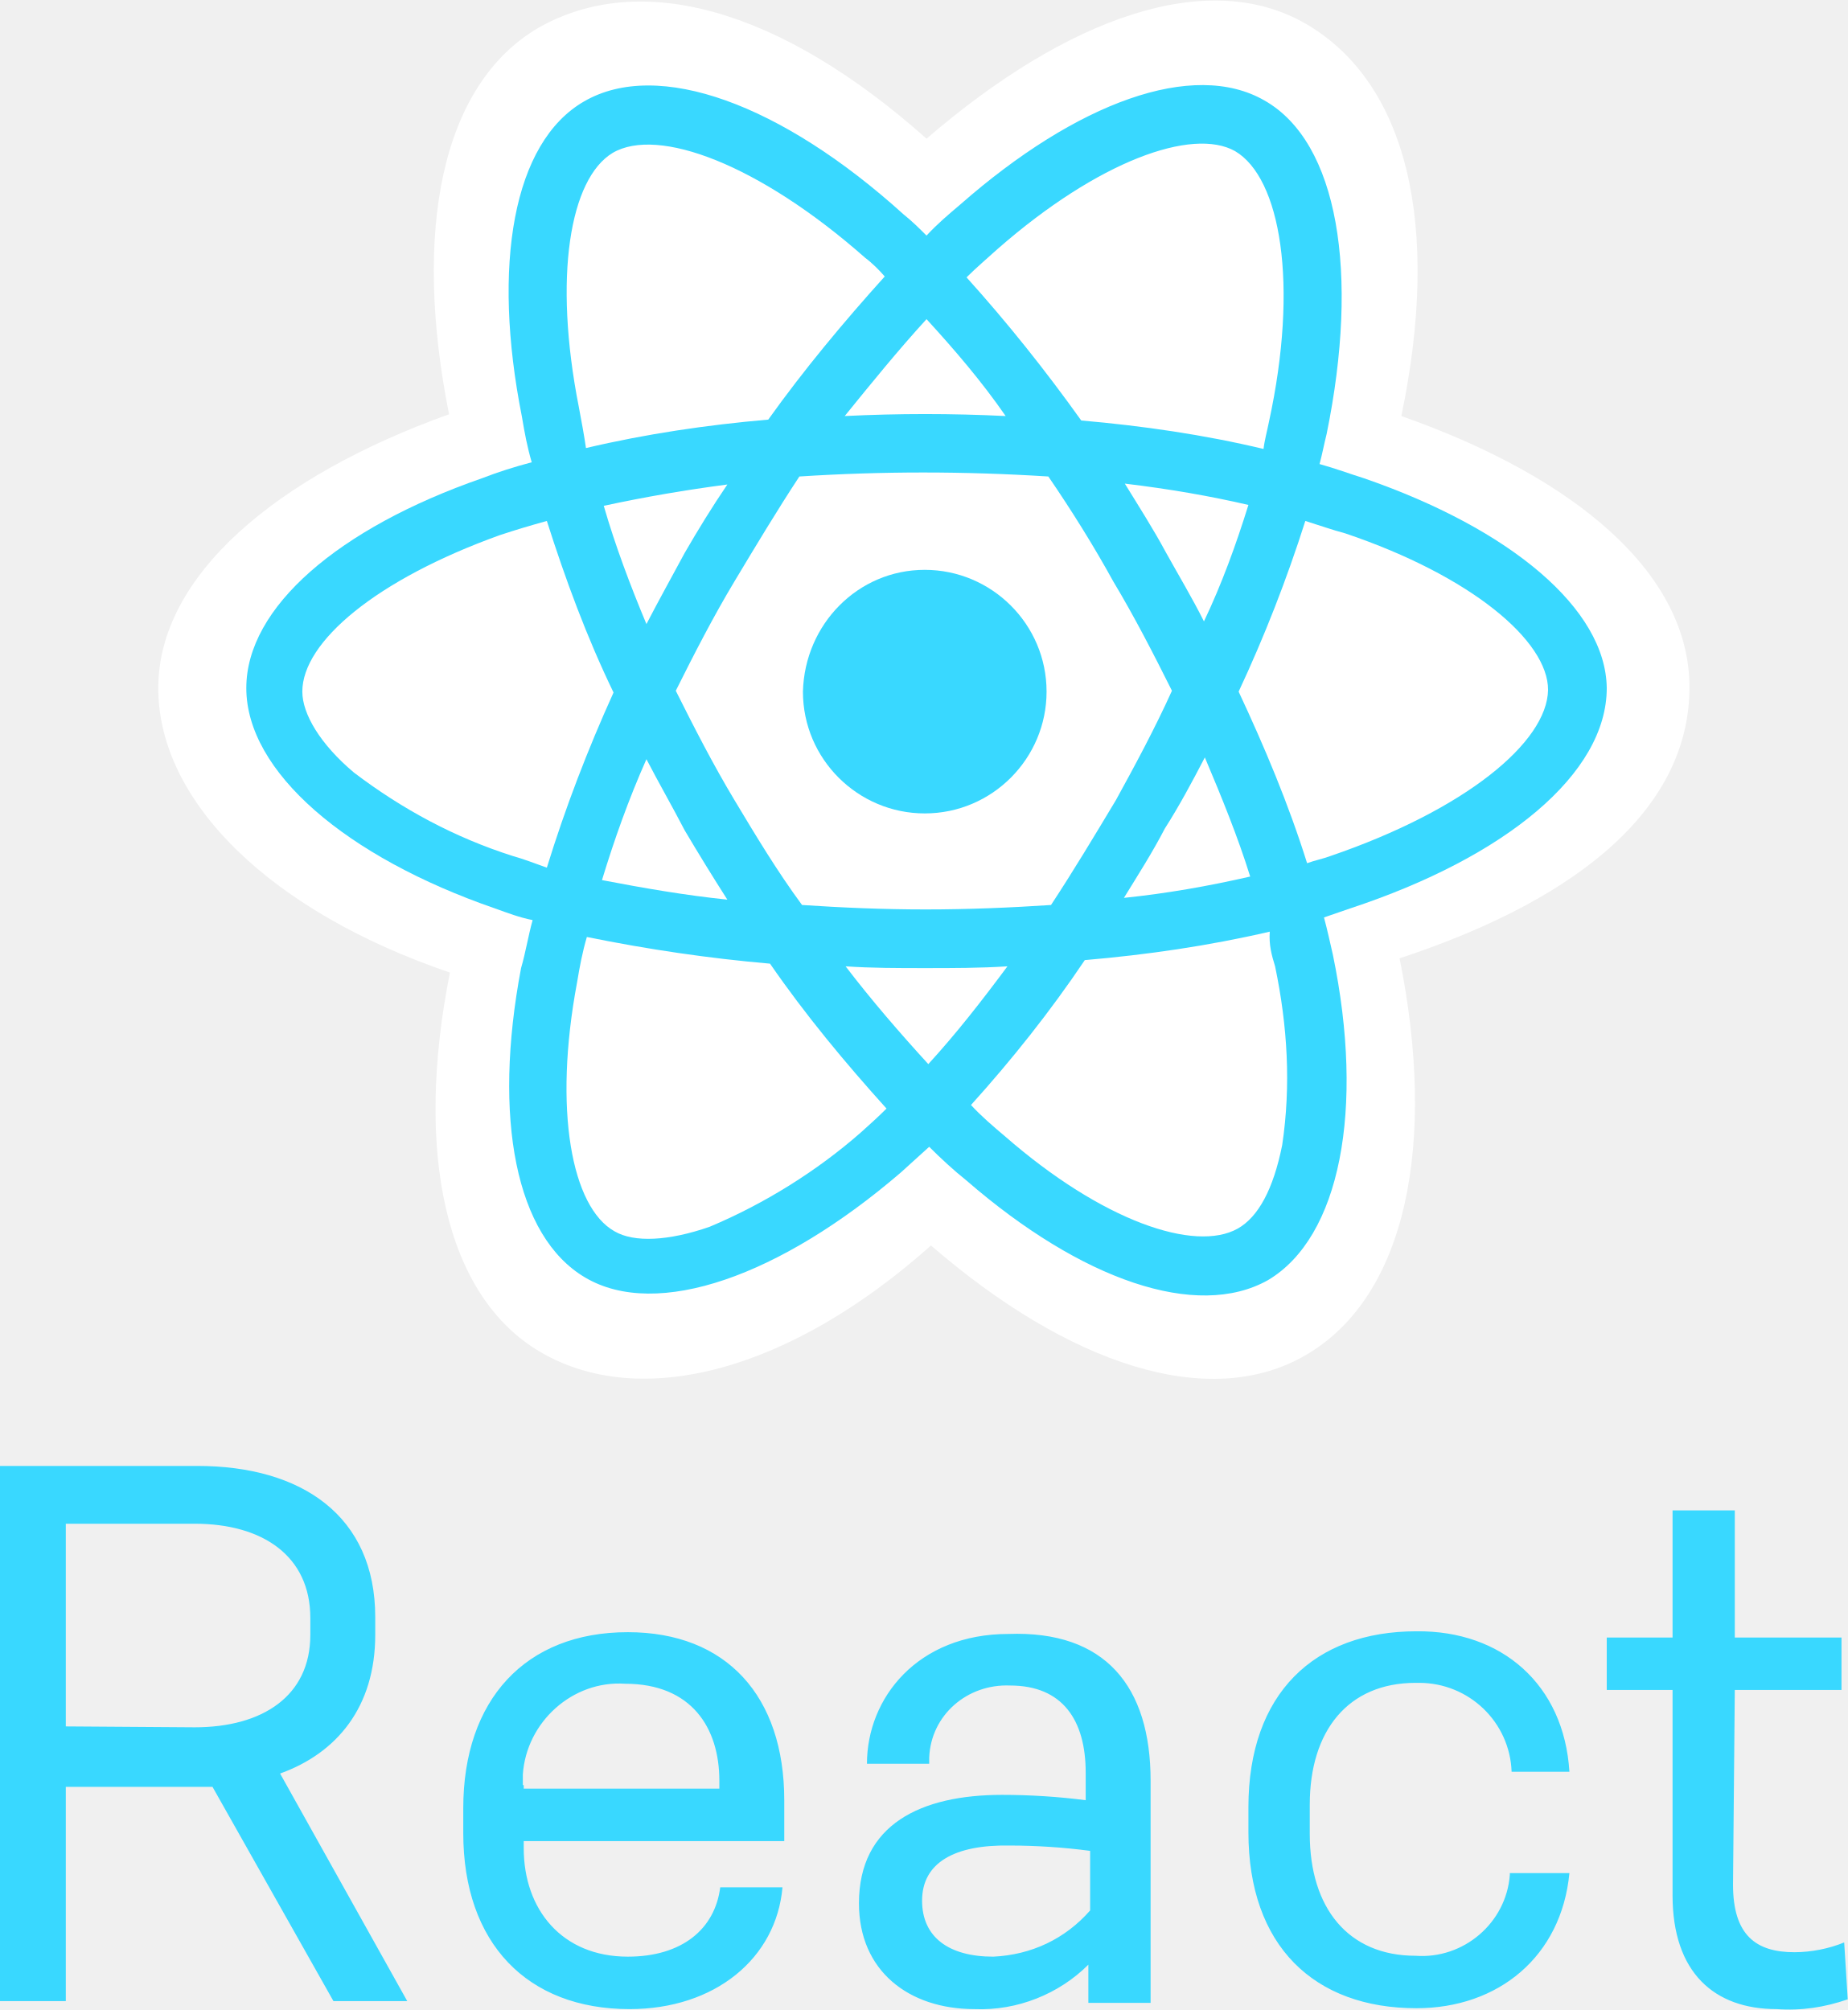
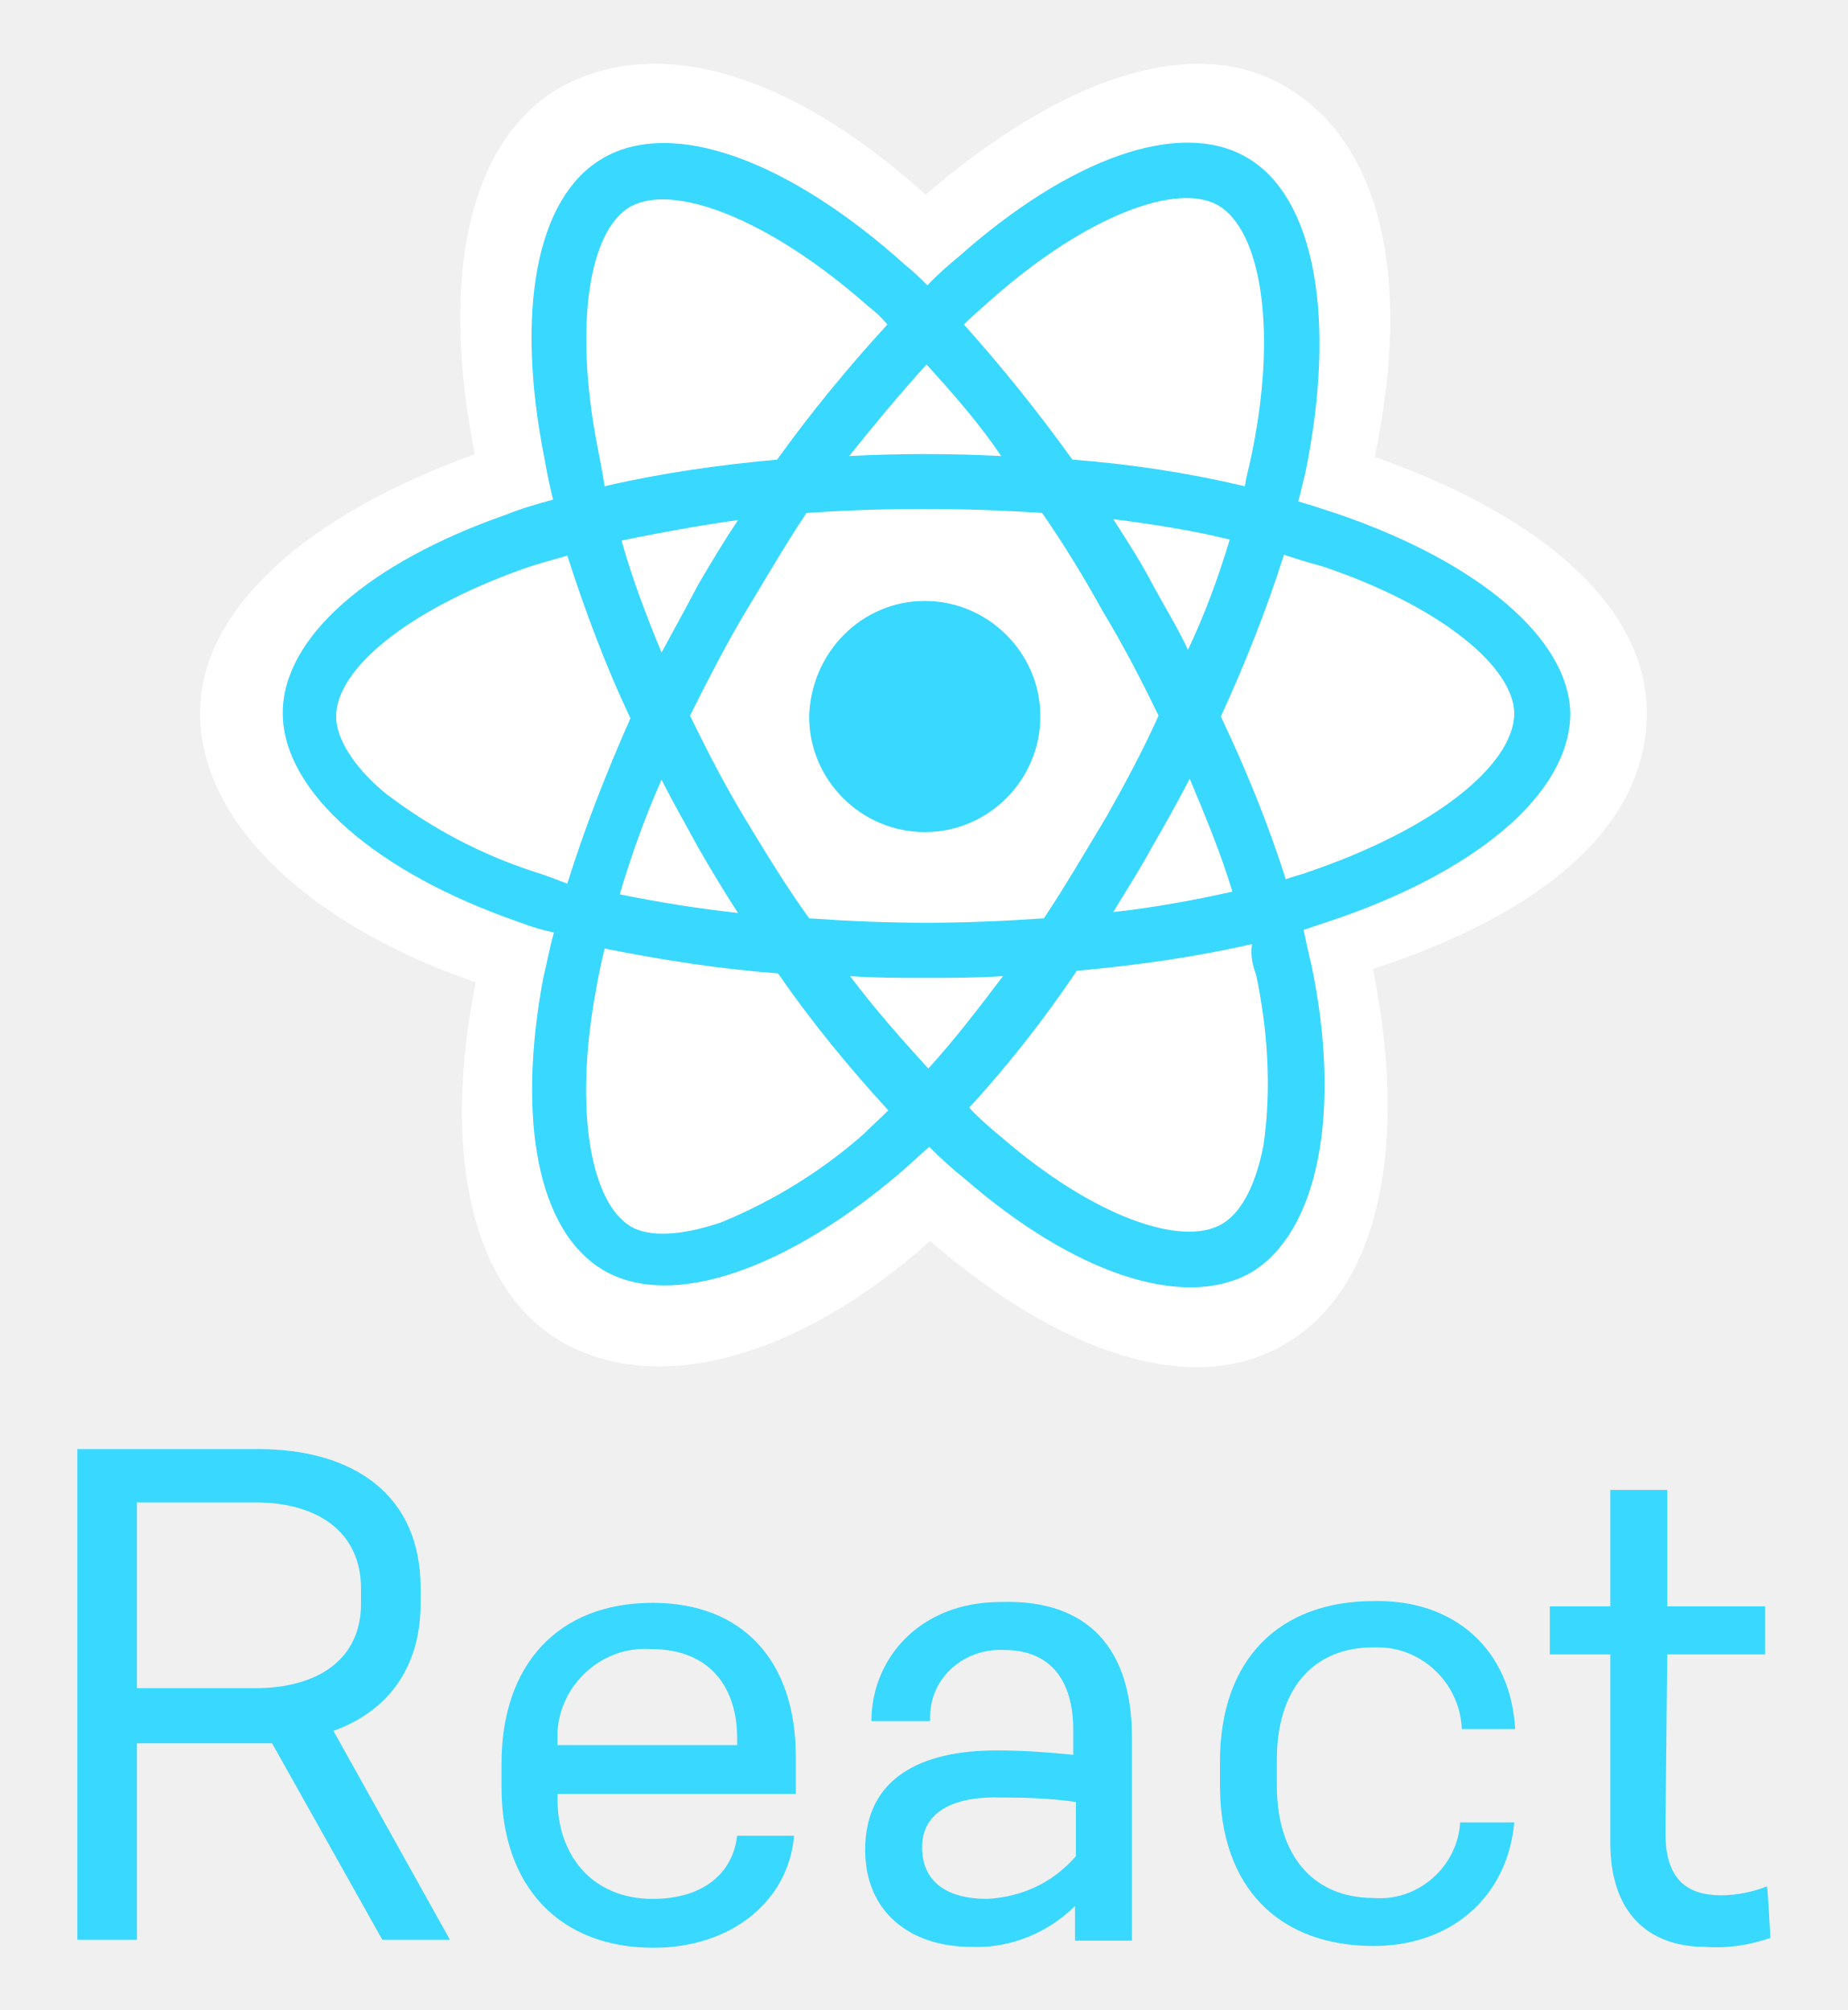
<svg xmlns="http://www.w3.org/2000/svg" version="1.1" id="Layer_1" x="0px" y="0px" viewBox="0 0 207.8 226.1" style="enable-background:new 0 0 207.8 226.1;" xml:space="preserve">
  <style type="text/css">
	.st0{fill:#FFFFFF;}
	.st1{fill:#39D8FF;}
</style>
  <g>
    <g>
-       <path class="st0" d="M17.8,77.4c0,12.9,12.8,25.2,32.8,32c-4,20.1-0.6,36.4,10.2,42.7c11.3,6.6,28.1,2.1,43.9-12    c15.5,13.4,31.3,18.7,42.2,12.3c11.3-6.6,14.7-23.8,10.5-44.6c20.9-6.9,32.6-17.3,32.6-30.5c0-12.8-12.8-23.6-32.4-30.5    c4.5-21.6,0.6-37.5-10.7-44.1c-11-6.4-26.8-0.8-42.7,12.9C87.8,1,72.1-3.4,60.6,3.1C49.6,9.5,46.4,26,50.5,46.6    C31,53.6,17.8,64.8,17.8,77.4L17.8,77.4z" />
-       <path class="st1" d="M153.4,53.8c-1.6-0.5-3.2-1.1-5-1.6c0.3-1.1,0.5-2.2,0.8-3.4c3.7-18.1,1.3-32.8-7-37.5    c-8-4.6-21.1,0.2-34.2,11.7c-1.3,1.1-2.6,2.2-3.8,3.5c-0.8-0.8-1.6-1.6-2.6-2.4C87.9,11.7,74,6.6,65.7,11.4    c-8,4.6-10.4,18.4-7,35.5c0.3,1.8,0.6,3.4,1.1,5.1c-1.9,0.5-3.8,1.1-5.6,1.8c-16.1,5.6-26.5,14.5-26.5,23.6c0,9.4,11.2,19,28,24.8    c1.4,0.5,2.7,1,4.2,1.3c-0.5,1.8-0.8,3.7-1.3,5.4c-3.2,16.9-0.6,30.2,7.2,34.8c8.1,4.8,22-0.2,35.5-11.8c1.1-1,2.1-1.9,3.2-2.9    c1.3,1.3,2.7,2.6,4.2,3.8c12.9,11.2,25.9,15.7,33.9,11.2c8.1-4.8,10.9-19.2,7.3-36.6c-0.3-1.3-0.6-2.7-1-4.2l2.9-1    c17.6-5.8,28.9-15.2,28.9-24.8C180.6,68.5,169.9,59.5,153.4,53.8z" />
-       <path class="st0" d="M149.6,96.3c-0.8,0.3-1.8,0.5-2.6,0.8c-2.1-6.7-4.8-13.1-7.7-19.3c2.9-6.2,5.4-12.6,7.5-19.2    c1.6,0.5,3,1,4.5,1.4c14.2,4.8,22.8,12.1,22.8,17.6C174,83.5,164.8,91.1,149.6,96.3z M143.4,108.7c1.4,6.7,1.8,13.4,0.8,20.1    c-1,5-2.7,8.1-5,9.4c-4.8,2.7-15.2-0.8-26.2-10.4c-1.3-1.1-2.6-2.2-3.8-3.5c4.6-5.1,8.9-10.5,12.8-16.3c7-0.6,13.9-1.6,20.8-3.2    C142.7,106.3,143,107.4,143.4,108.7L143.4,108.7z M79.8,138c-4.6,1.6-8.5,1.8-10.7,0.5c-4.8-2.7-6.9-13.6-4.2-28    c0.3-1.8,0.6-3.4,1.1-5.1c6.9,1.4,13.7,2.4,20.6,3c4,5.8,8.5,11.2,13.1,16.3c-1,1-1.9,1.8-2.9,2.7C91.9,131.7,86,135.4,79.8,138z     M57.7,96.3c-6.6-2.1-12.5-5.3-17.9-9.4c-3.8-3.2-5.8-6.6-5.8-9.1c0-5.6,8.3-12.6,22.2-17.6c1.8-0.6,3.5-1.1,5.3-1.6    c2.1,6.6,4.5,13.1,7.5,19.3c-2.9,6.4-5.4,12.9-7.5,19.7C60.1,97.1,58.8,96.6,57.7,96.3z M65.1,45.8c-2.9-14.7-1-25.7,3.8-28.6    c5.1-3,16.5,1.3,28.4,11.8c0.8,0.6,1.6,1.4,2.2,2.1c-4.6,5.1-9.1,10.5-13.1,16.1c-6.9,0.6-13.7,1.6-20.5,3.2    C65.7,49,65.4,47.4,65.1,45.8z M131.1,62.1c-1.4-2.6-3-5.1-4.6-7.7c5,0.6,9.6,1.4,13.9,2.4c-1.4,4.5-3,8.9-5,13.1    C134.1,67.3,132.6,64.8,131.1,62.1L131.1,62.1z M104.2,35.9c3.2,3.5,6.2,7,8.9,10.9c-6.1-0.3-12-0.3-18.1,0    C98,43.1,101,39.4,104.2,35.9z M77,62.2c-1.4,2.6-2.9,5.3-4.3,8c-1.8-4.3-3.5-8.8-4.8-13.3c4.6-1,9.3-1.8,13.9-2.4    C80.1,57,78.5,59.6,77,62.2z M81.8,101.2c-4.8-0.5-9.4-1.3-14.1-2.2c1.4-4.6,3-9.1,5-13.6c1.4,2.7,2.9,5.3,4.3,8    C78.6,96.1,80.2,98.7,81.8,101.2z M104.4,119.7c-3.2-3.5-6.4-7.2-9.3-11c2.9,0.2,5.9,0.2,8.9,0.2c3.2,0,6.2,0,9.3-0.2    C110.4,112.6,107.6,116.2,104.4,119.7z M135.5,85.2c1.9,4.5,3.7,8.9,5.1,13.4c-4.8,1.1-9.4,1.9-14.2,2.4c1.6-2.6,3.2-5.1,4.6-7.8    C132.6,90.7,134.1,87.9,135.5,85.2z M125.5,90c-2.4,4-4.8,8-7.3,11.8c-4.5,0.3-9.3,0.5-14.1,0.5c-4.8,0-9.4-0.2-13.9-0.5    C87.4,98,85,94,82.6,90c-2.4-4-4.5-8.1-6.6-12.3c2.1-4.2,4.2-8.3,6.6-12.3c2.4-4,4.8-8,7.3-11.8c9.3-0.6,18.5-0.6,28,0    c2.6,3.8,5.1,7.8,7.3,11.8c2.4,4,4.5,8.1,6.6,12.3C129.9,81.9,127.7,86,125.5,90z M138.9,17c5.1,3,7.2,14.9,3.8,30.5    c-0.2,1-0.5,2.1-0.6,3c-6.7-1.6-13.6-2.6-20.5-3.2c-4-5.6-8.3-11-12.9-16.1c1.1-1.1,2.4-2.2,3.5-3.2    C123.5,18.1,134.1,14.3,138.9,17z" />
-       <path class="st1" d="M104,64.1c7.5,0,13.7,6.1,13.7,13.7c0,7.5-6.1,13.7-13.7,13.7c-7.5,0-13.7-6.1-13.7-13.7    C90.5,70.2,96.5,64.1,104,64.1" />
+       <path class="st0" d="M22.5,80.2c0,12.2,12.1,23.8,31,30.3c-3.8,19-0.6,34.4,9.6,40.4c10.7,6.2,26.6,2,41.5-11.3    c14.7,12.7,29.6,17.7,39.9,11.6c10.7-6.2,13.9-22.5,9.9-42.2c19.8-6.5,30.8-16.4,30.8-28.8c0-12.1-12.1-22.3-30.6-28.8    c4.3-20.4,0.6-35.5-10.1-41.7c-10.4-6.1-25.3-0.8-40.4,12.2C88.7,8,73.8,3.8,62.9,9.9C52.5,16,49.5,31.6,53.4,51.1    C35,57.7,22.5,68.3,22.5,80.2L22.5,80.2z" />
+       <path class="st1" d="M150.7,57.9c-1.5-0.5-3-1-4.7-1.5c0.3-1,0.5-2.1,0.8-3.2c3.5-17.1,1.2-31-6.6-35.5c-7.6-4.4-20,0.2-32.3,11.1    c-1.2,1-2.5,2.1-3.6,3.3c-0.8-0.8-1.5-1.5-2.5-2.3c-13-11.7-26.1-16.6-34-12c-7.6,4.4-9.8,17.4-6.6,33.6c0.3,1.7,0.6,3.2,1,4.8    c-1.8,0.5-3.6,1-5.3,1.7c-15.2,5.3-25.1,13.7-25.1,22.3c0,8.9,10.6,18,26.5,23.5c1.3,0.5,2.6,0.9,4,1.2c-0.5,1.7-0.8,3.5-1.2,5.1    c-3,16-0.6,28.6,6.8,32.9c7.7,4.5,20.8-0.2,33.6-11.2c1-0.9,2-1.8,3-2.7c1.2,1.2,2.6,2.5,4,3.6c12.2,10.6,24.5,14.8,32.1,10.6    c7.7-4.5,10.3-18.2,6.9-34.6c-0.3-1.2-0.6-2.6-0.9-4l2.7-0.9c16.6-5.5,27.3-14.4,27.3-23.5C176.4,71.8,166.3,63.3,150.7,57.9z" />
+       <path class="st0" d="M147.1,98.1c-0.8,0.3-1.7,0.5-2.5,0.8c-2-6.3-4.5-12.4-7.3-18.3c2.7-5.9,5.1-11.9,7.1-18.2    c1.5,0.5,2.8,0.9,4.3,1.3c13.4,4.5,21.6,11.4,21.6,16.6C170.2,86,161.5,93.2,147.1,98.1z M141.3,109.8c1.3,6.3,1.7,12.7,0.8,19    c-0.9,4.7-2.6,7.7-4.7,8.9c-4.5,2.6-14.4-0.8-24.8-9.8c-1.2-1-2.5-2.1-3.6-3.3c4.4-4.8,8.4-9.9,12.1-15.4c6.6-0.6,13.1-1.5,19.7-3    C140.6,107.6,140.9,108.6,141.3,109.8L141.3,109.8z M81.1,137.5c-4.4,1.5-8,1.7-10.1,0.5c-4.5-2.6-6.5-12.9-4-26.5    c0.3-1.7,0.6-3.2,1-4.8c6.5,1.3,13,2.3,19.5,2.8c3.8,5.5,8,10.6,12.4,15.4c-0.9,0.9-1.8,1.7-2.7,2.6    C92.6,131.6,87,135.1,81.1,137.5z M60.2,98.1c-6.2-2-11.8-5-16.9-8.9c-3.6-3-5.5-6.2-5.5-8.6c0-5.3,7.9-11.9,21-16.6    c1.7-0.6,3.3-1,5-1.5c2,6.2,4.3,12.4,7.1,18.3c-2.7,6.1-5.1,12.2-7.1,18.6C62.5,98.9,61.2,98.4,60.2,98.1z M67.2,50.3    c-2.7-13.9-0.9-24.3,3.6-27c4.8-2.8,15.6,1.2,26.9,11.2c0.8,0.6,1.5,1.3,2.1,2c-4.4,4.8-8.6,9.9-12.4,15.2c-6.5,0.6-13,1.5-19.4,3    C67.8,53.4,67.5,51.8,67.2,50.3z M129.6,65.7c-1.3-2.5-2.8-4.8-4.4-7.3c4.7,0.6,9.1,1.3,13.1,2.3c-1.3,4.3-2.8,8.4-4.7,12.4    C132.5,70.7,131,68.3,129.6,65.7L129.6,65.7z M104.2,41c3,3.3,5.9,6.6,8.4,10.3c-5.8-0.3-11.3-0.3-17.1,0    C98.3,47.8,101.2,44.3,104.2,41z M78.5,65.8c-1.3,2.5-2.7,5-4.1,7.6c-1.7-4.1-3.3-8.3-4.5-12.6c4.4-0.9,8.8-1.7,13.1-2.3    C81.4,60.9,79.9,63.4,78.5,65.8z M83,102.7c-4.5-0.5-8.9-1.2-13.3-2.1c1.3-4.4,2.8-8.6,4.7-12.9c1.3,2.6,2.7,5,4.1,7.6    C80,97.9,81.5,100.4,83,102.7z M104.4,120.2c-3-3.3-6.1-6.8-8.8-10.4c2.7,0.2,5.6,0.2,8.4,0.2c3,0,5.9,0,8.8-0.2    C110,113.5,107.4,116.9,104.4,120.2z M133.8,87.6c1.8,4.3,3.5,8.4,4.8,12.7c-4.5,1-8.9,1.8-13.4,2.3c1.5-2.5,3-4.8,4.4-7.4    C131,92.8,132.5,90.1,133.8,87.6z M124.3,92.1c-2.3,3.8-4.5,7.6-6.9,11.2c-4.3,0.3-8.8,0.5-13.3,0.5c-4.5,0-8.9-0.2-13.1-0.5    c-2.6-3.6-4.9-7.4-7.2-11.2c-2.3-3.8-4.3-7.7-6.2-11.6c2-4,4-7.9,6.2-11.6c2.3-3.8,4.5-7.6,6.9-11.2c8.8-0.6,17.5-0.6,26.5,0    c2.5,3.6,4.8,7.4,6.9,11.2c2.3,3.8,4.3,7.7,6.2,11.6C128.5,84.5,126.4,88.4,124.3,92.1z M137,23.1c4.8,2.8,6.8,14.1,3.6,28.8    c-0.2,0.9-0.5,2-0.6,2.8c-6.3-1.5-12.9-2.5-19.4-3c-3.8-5.3-7.9-10.4-12.2-15.2c1-1,2.3-2.1,3.3-3C122.4,24.1,132.5,20.5,137,23.1    z" />
+       <path class="st1" d="M104,67.6c7.1,0,13,5.8,13,13c0,7.1-5.8,13-13,13c-7.1,0-13-5.8-13-13C91.2,73.4,96.9,67.6,104,67.6" />
    </g>
    <g>
-       <path class="st1" d="M23.9,201H7.4v24.1H0v-60.2h22.2c11.7,0,20,5.6,20,17v2c0,8.1-4.3,13.3-10.7,15.6l14.3,25.6h-8.3L23.9,201z     M21.9,194.3c7.6,0,13-3.5,13-10.4v-1.9c0-7-5.4-10.6-13-10.6H7.4v22.8L21.9,194.3L21.9,194.3z M58.9,207.9    c0,6.9,4.3,12.2,11.7,12.2c6.1,0,9.8-3.1,10.4-7.8h7c-0.7,8-7.6,13.7-17.2,13.7c-11.5,0-18.7-7.4-18.7-19.8v-2.8    c0-12.2,7-19.8,18.5-19.8c11.1,0,17.6,7.2,17.6,18.9v4.6H58.9L58.9,207.9L58.9,207.9z M58.9,200.8v0.4h22v-0.9    c0-5.9-3.1-10.9-10.6-10.9c-5.9-0.4-11.1,4.3-11.5,10.2V200.8L58.9,200.8z M129.4,200.3v25h-7V221c-3.3,3.3-8,5.2-12.8,5    c-7.4,0-13-4.3-13-11.9c0-8.9,7-12.2,16.1-12.2c3.1,0,6.3,0.2,9.4,0.6v-3.1c0-5.9-2.6-9.8-8.5-9.8c-4.8-0.2-8.9,3.3-9.1,8.1v0.7    h-7c0-7.4,5.7-14.6,15.9-14.6C124.3,183.4,129.4,189.7,129.4,200.3z M103.7,213.8c0,4.1,3,6.3,8,6.3c4.3-0.2,8.1-2,10.9-5.2v-6.7    c-3-0.4-6.1-0.6-9.1-0.6C107.4,207.5,103.7,209.5,103.7,213.8z M176.5,199.3H170c-0.2-5.6-4.8-10-10.4-10h-0.4    c-7.6,0-11.9,5.4-11.9,13.7v3.3c0,8.3,4.3,13.7,11.9,13.7c5.4,0.4,10.2-3.7,10.6-9.1v-0.2h6.7c-0.9,9.4-8,15.2-17.2,15.2    c-11.5,0-18.9-7-18.9-19.8v-2.8c0-12.8,7.4-19.8,18.9-19.8C168.9,183.4,175.9,189.5,176.5,199.3L176.5,199.3z M207.8,224.9    c-2.6,0.9-5.2,1.3-8,1.1c-7,0-11.7-4.1-11.7-12.8v-23.1h-7.4v-5.9h7.4v-14.3h7v14.3h12v5.9h-12l-0.2,21.9c0,5.7,2.6,7.6,6.9,7.6    c1.9,0,3.9-0.4,5.6-1.1C207.4,218.4,207.8,224.9,207.8,224.9z" />
+       <path class="st1" d="M30.6,196.1H15.4v22.1H8.7V163H29c10.7,0,18.3,5.1,18.3,15.6v1.8c0,7.4-3.9,12.2-9.8,14.3l13.1,23.5H43    L30.6,196.1z M28.7,189.9c7,0,11.9-3.2,11.9-9.5v-1.7c0-6.4-4.9-9.7-11.9-9.7H15.4v20.9L28.7,189.9L28.7,189.9z M62.7,202.4    c0,6.3,3.9,11.2,10.7,11.2c5.6,0,9-2.8,9.5-7.1h6.4c-0.6,7.3-7,12.6-15.8,12.6c-10.5,0-17.1-6.8-17.1-18.1v-2.6    c0-11.2,6.4-18.1,17-18.1c10.2,0,16.1,6.6,16.1,17.3v4.2H62.7V202.4L62.7,202.4z M62.7,195.9v0.4h20.2v-0.8c0-5.4-2.8-10-9.7-10    c-5.4-0.4-10.2,3.9-10.5,9.3L62.7,195.9L62.7,195.9z M127.3,195.4v22.9h-6.4v-3.9c-3,3-7.3,4.8-11.7,4.6    c-6.8,0-11.9-3.9-11.9-10.9c0-8.2,6.4-11.2,14.8-11.2c2.8,0,5.8,0.2,8.6,0.5v-2.8c0-5.4-2.4-9-7.8-9c-4.4-0.2-8.2,3-8.3,7.4v0.6    H98c0-6.8,5.2-13.4,14.6-13.4C122.6,179.9,127.3,185.7,127.3,195.4z M103.7,207.8c0,3.8,2.7,5.8,7.3,5.8c3.9-0.2,7.4-1.8,10-4.8    v-6.1c-2.7-0.4-5.6-0.5-8.3-0.5C107.1,202,103.7,203.9,103.7,207.8z M170.4,194.5h-6c-0.2-5.1-4.4-9.2-9.5-9.2h-0.4    c-7,0-10.9,4.9-10.9,12.6v3c0,7.6,3.9,12.6,10.9,12.6c4.9,0.4,9.3-3.4,9.7-8.3V205h6.1c-0.8,8.6-7.3,13.9-15.8,13.9    c-10.5,0-17.3-6.4-17.3-18.1v-2.6c0-11.7,6.8-18.1,17.3-18.1C163.5,179.9,169.9,185.5,170.4,194.5L170.4,194.5z M199.1,218    c-2.4,0.8-4.8,1.2-7.3,1c-6.4,0-10.7-3.8-10.7-11.7v-21.2h-6.8v-5.4h6.8v-13.1h6.4v13.1h11v5.4h-11l-0.2,20.1c0,5.2,2.4,7,6.3,7    c1.7,0,3.6-0.4,5.1-1C198.8,212,199.1,218,199.1,218z" />
    </g>
  </g>
</svg>
